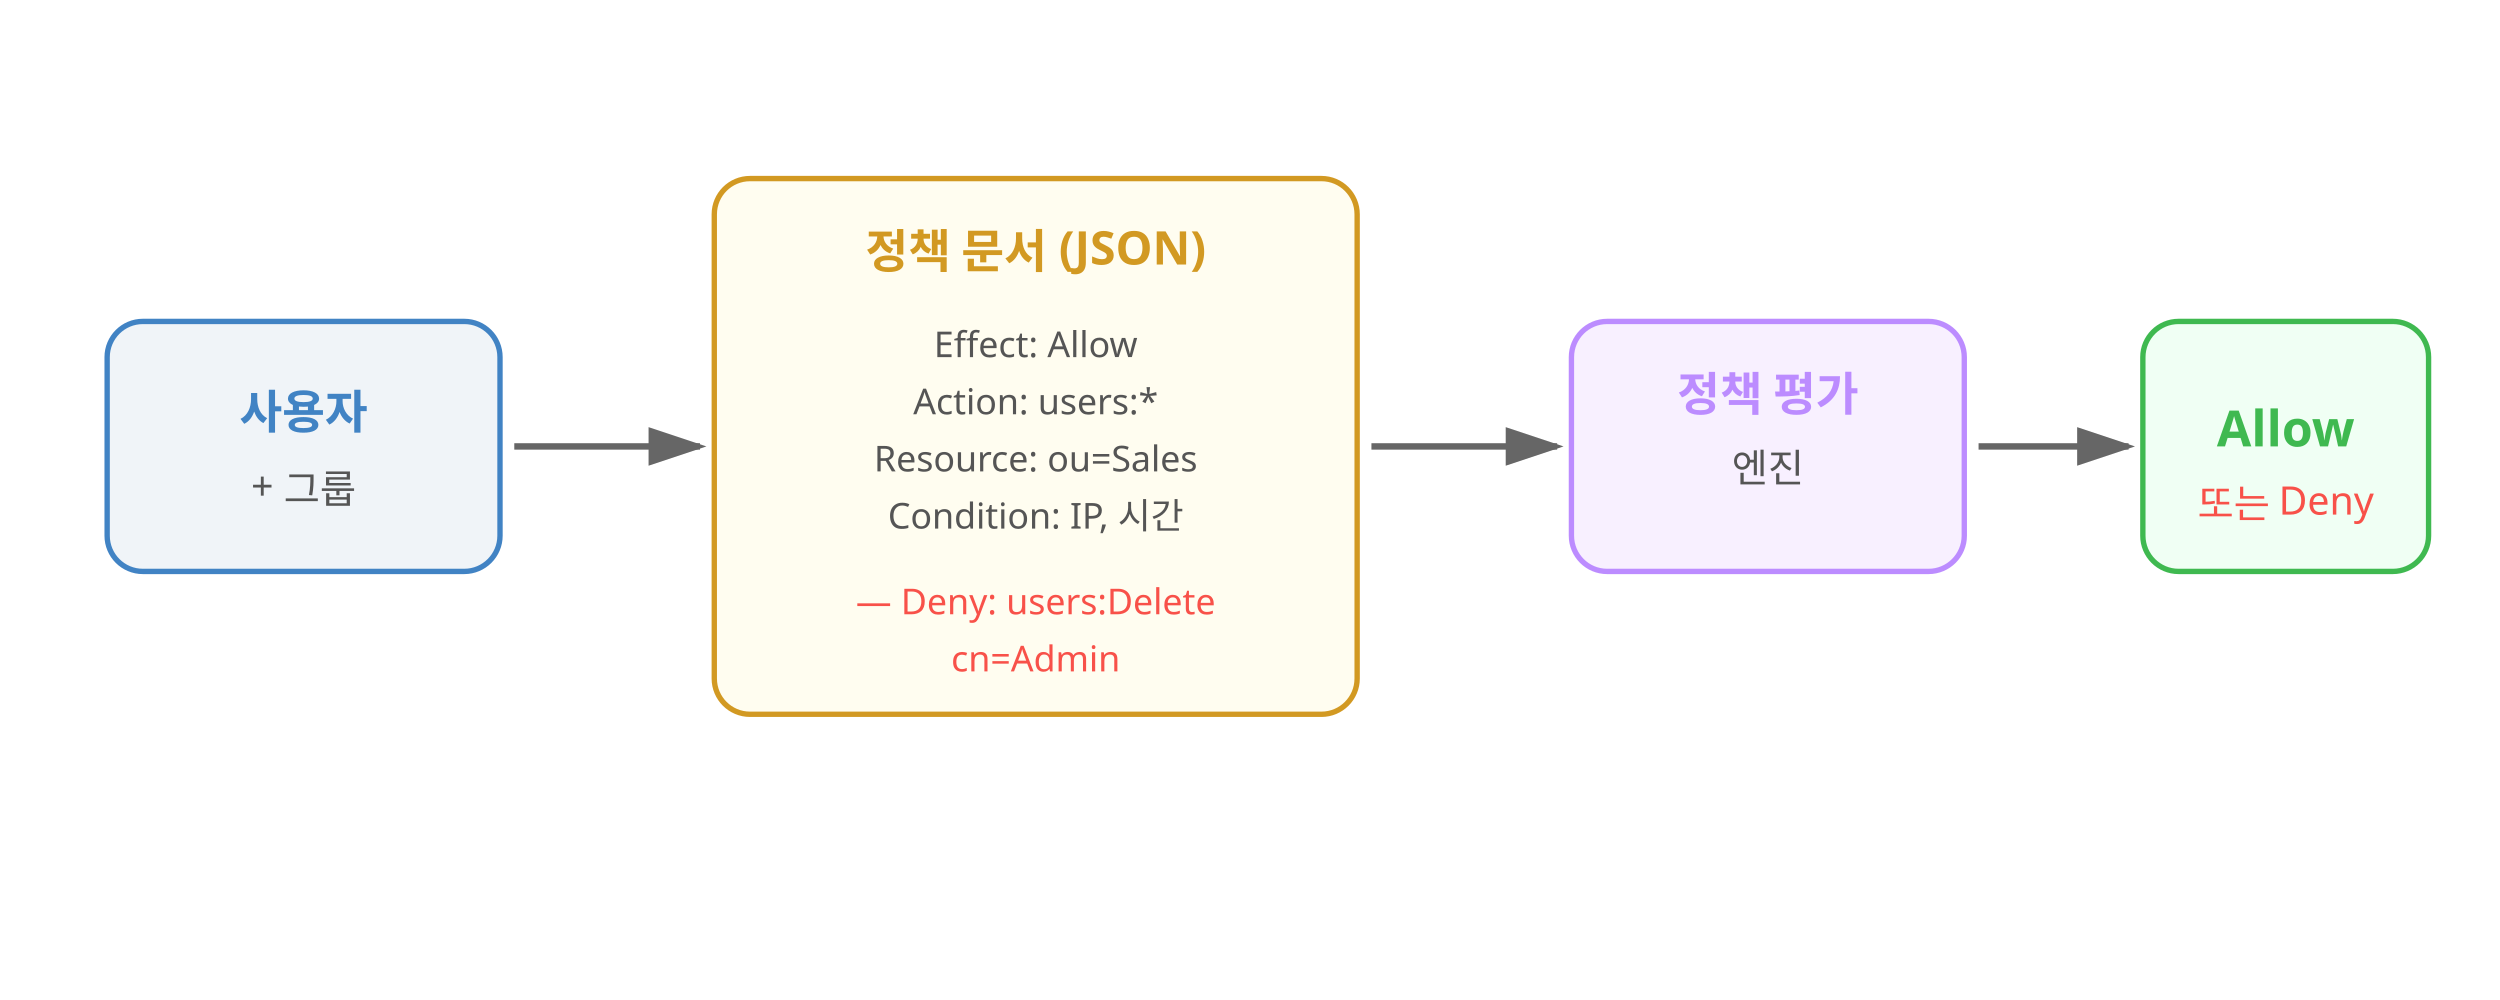
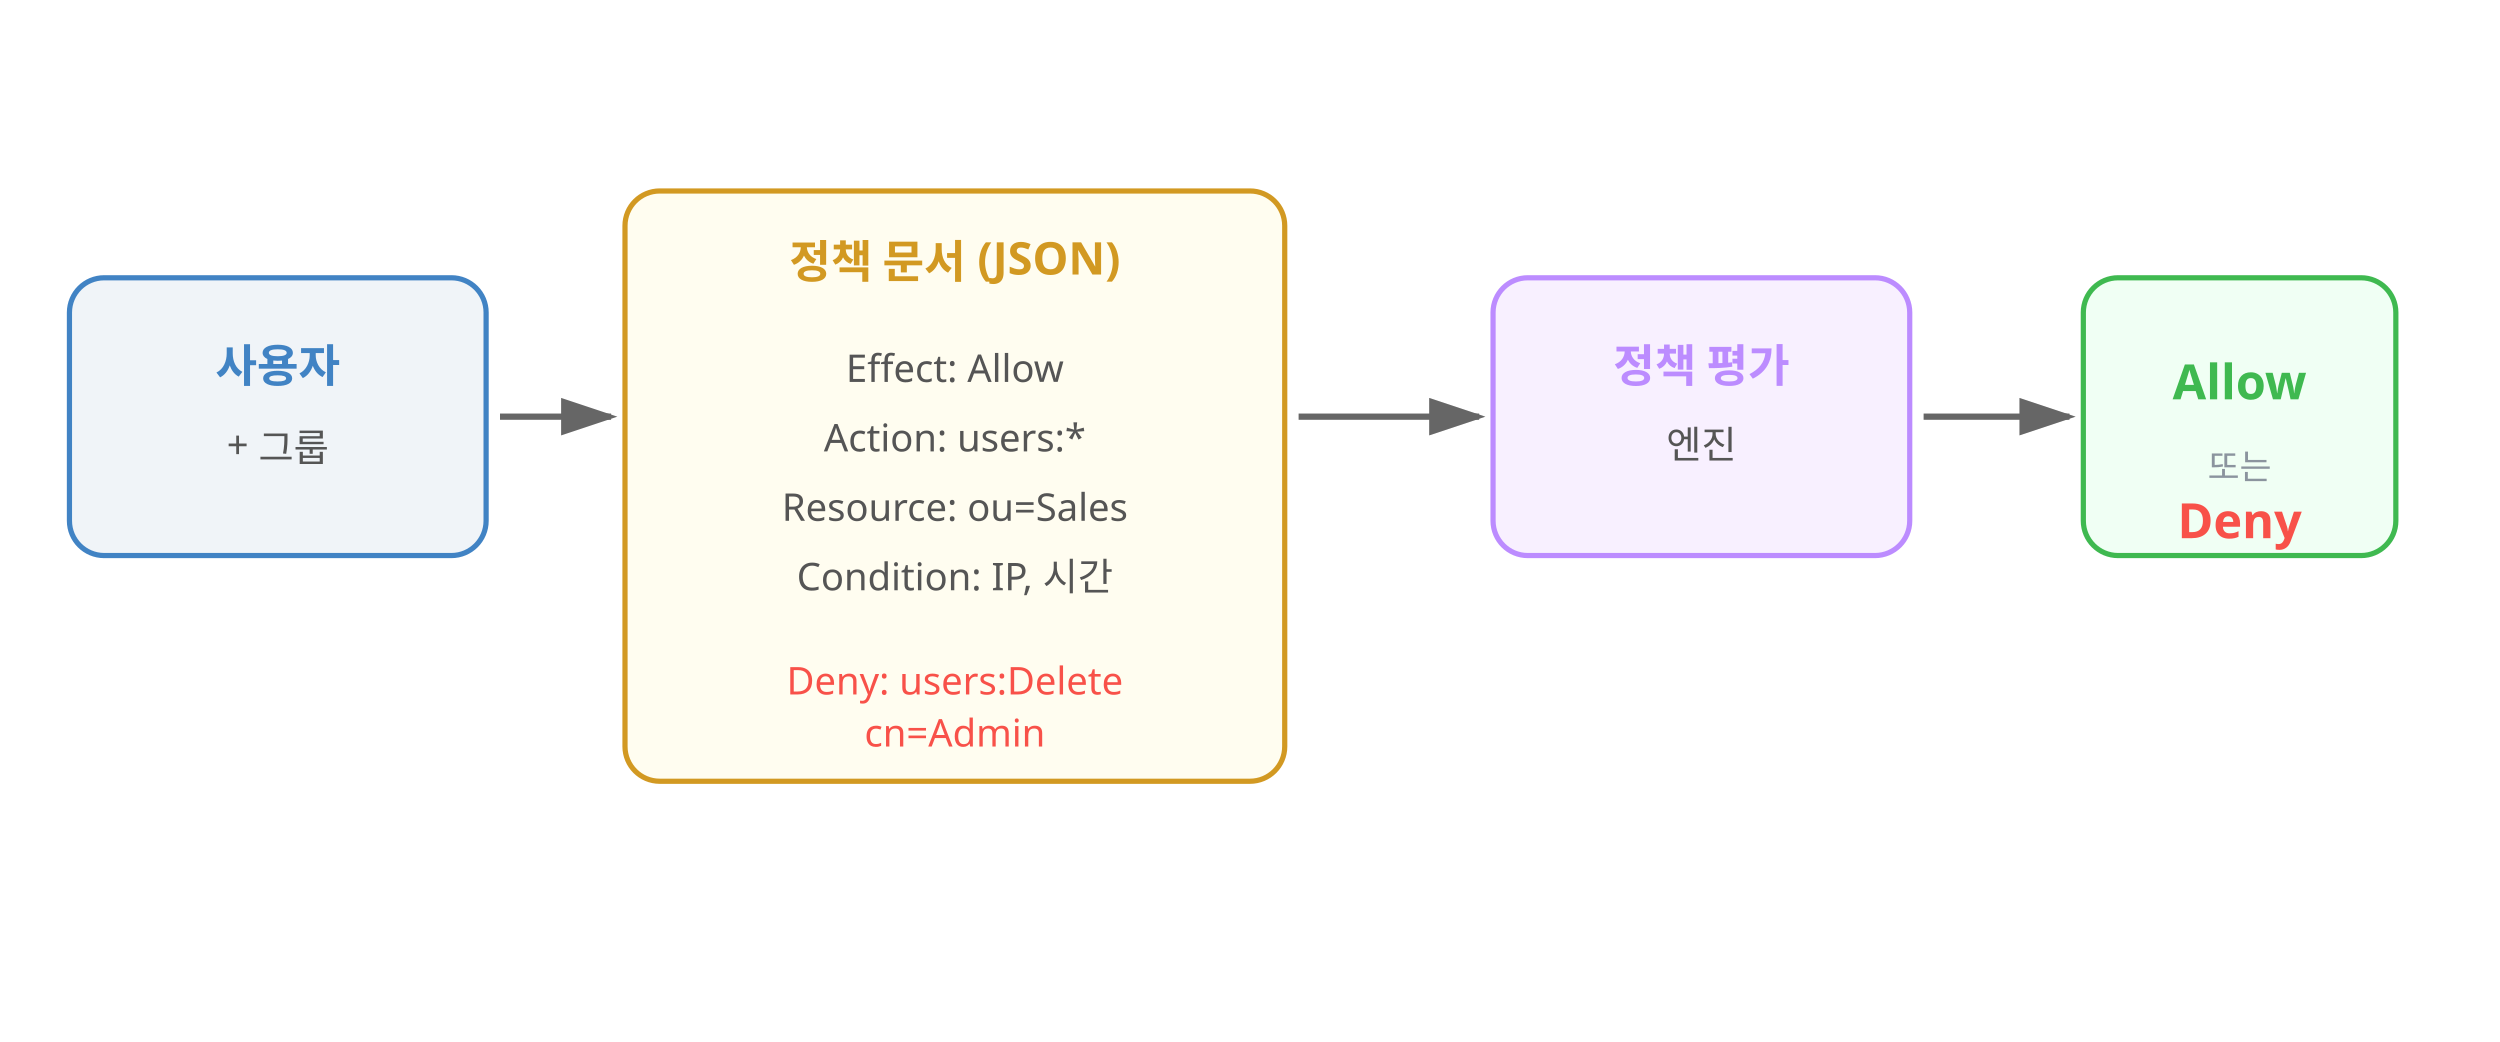
- <svg xmlns="http://www.w3.org/2000/svg" viewBox="0 0 700 280" font-family="'Segoe UI','Noto Sans KR',system-ui,sans-serif">
+ <svg xmlns="http://www.w3.org/2000/svg" viewBox="0 0 720 300" font-family="'Segoe UI','Noto Sans KR',system-ui,sans-serif">
  <defs>
    <marker id="ah" markerWidth="10" markerHeight="10" refX="8" refY="3" orient="auto" markerUnits="strokeWidth">
      <path d="M0,0 L0,6 L9,3 z" fill="#666" />
    </marker>
  </defs>
-   <rect x="30" y="90" width="110" height="70" rx="10" fill="#f0f4f8" stroke="#4183c4" stroke-width="1.5" />
-   <text x="85" y="120" font-size="13" fill="#4183c4" font-weight="bold" text-anchor="middle">사용자</text>
-   <text x="85" y="140" font-size="11" fill="#555" font-weight="normal" text-anchor="middle">+ 그룹</text>
-   <rect x="200" y="50" width="180" height="150" rx="10" fill="#fffdf0" stroke="#d29922" stroke-width="1.5" />
-   <text x="290" y="75" font-size="13" fill="#d29922" font-weight="bold" text-anchor="middle">정책 문서 (JSON)</text>
-   <text x="290" y="100" font-size="10" fill="#555" font-weight="normal" text-anchor="middle">Effect: Allow</text>
-   <text x="290" y="116" font-size="10" fill="#555" font-weight="normal" text-anchor="middle">Action: users:*</text>
-   <text x="290" y="132" font-size="10" fill="#555" font-weight="normal" text-anchor="middle">Resource: ou=Sales</text>
-   <text x="290" y="148" font-size="10" fill="#555" font-weight="normal" text-anchor="middle">Condition: IP, 시간</text>
-   <text x="290" y="172" font-size="10" fill="#f85149" font-weight="normal" text-anchor="middle">— Deny: users:Delete</text>
-   <text x="290" y="188" font-size="10" fill="#f85149" font-weight="normal" text-anchor="middle">  cn=Admin</text>
-   <rect x="440" y="90" width="110" height="70" rx="10" fill="#f8f0ff" stroke="#bc8cff" stroke-width="1.5" />
-   <text x="495" y="115" font-size="13" fill="#bc8cff" font-weight="bold" text-anchor="middle">정책 평가</text>
-   <text x="495" y="135" font-size="11" fill="#555" font-weight="normal" text-anchor="middle">엔진</text>
-   <rect x="600" y="90" width="80" height="70" rx="10" fill="#f0fff4" stroke="#3fb950" stroke-width="1.5" />
-   <text x="640" y="125" font-size="14" fill="#3fb950" font-weight="bold" text-anchor="middle">Allow</text>
-   <text x="640" y="145" font-size="11" fill="#f85149" font-weight="normal" text-anchor="middle">또는 Deny</text>
-   <line x1="144" y1="125" x2="196" y2="125" stroke="#666" stroke-width="1.8" marker-end="url(#ah)" />
-   <line x1="384" y1="125" x2="436" y2="125" stroke="#666" stroke-width="1.8" marker-end="url(#ah)" />
-   <line x1="554" y1="125" x2="596" y2="125" stroke="#666" stroke-width="1.8" marker-end="url(#ah)" />
+   <rect x="20" y="80" width="120" height="80" rx="10" fill="#f0f4f8" stroke="#4183c4" stroke-width="1.5" />
+   <text x="80" y="110" font-size="13" fill="#4183c4" font-weight="bold" text-anchor="middle">사용자</text>
+   <text x="80" y="132" font-size="11" fill="#555" font-weight="normal" text-anchor="middle">+ 그룹</text>
+   <rect x="180" y="55" width="190" height="170" rx="10" fill="#fffdf0" stroke="#d29922" stroke-width="1.5" />
+   <text x="275.0" y="80" font-size="13" fill="#d29922" font-weight="bold" text-anchor="middle">정책 문서 (JSON)</text>
+   <text x="275.0" y="110" font-size="11" fill="#555" font-weight="normal" text-anchor="middle">Effect: Allow</text>
+   <text x="275.0" y="130" font-size="11" fill="#555" font-weight="normal" text-anchor="middle">Action: users:*</text>
+   <text x="275.0" y="150" font-size="11" fill="#555" font-weight="normal" text-anchor="middle">Resource: ou=Sales</text>
+   <text x="275.0" y="170" font-size="11" fill="#555" font-weight="normal" text-anchor="middle">Condition: IP, 시간</text>
+   <text x="275.0" y="200" font-size="11" fill="#f85149" font-weight="normal" text-anchor="middle">Deny: users:Delete</text>
+   <text x="275.0" y="215" font-size="11" fill="#f85149" font-weight="normal" text-anchor="middle">cn=Admin</text>
+   <rect x="430" y="80" width="120" height="80" rx="10" fill="#f8f0ff" stroke="#bc8cff" stroke-width="1.5" />
+   <text x="490" y="110" font-size="13" fill="#bc8cff" font-weight="bold" text-anchor="middle">정책 평가</text>
+   <text x="490" y="132" font-size="11" fill="#555" font-weight="normal" text-anchor="middle">엔진</text>
+   <rect x="600" y="80" width="90" height="80" rx="10" fill="#f0fff4" stroke="#3fb950" stroke-width="1.5" />
+   <text x="645" y="115" font-size="14" fill="#3fb950" font-weight="bold" text-anchor="middle">Allow</text>
+   <text x="645" y="138" font-size="10" fill="#8b949e" font-weight="normal" text-anchor="middle">또는</text>
+   <text x="645" y="155" font-size="14" fill="#f85149" font-weight="bold" text-anchor="middle">Deny</text>
+   <line x1="144" y1="120" x2="176" y2="120" stroke="#666" stroke-width="1.8" marker-end="url(#ah)" />
+   <line x1="374" y1="120" x2="426" y2="120" stroke="#666" stroke-width="1.8" marker-end="url(#ah)" />
+   <line x1="554" y1="120" x2="596" y2="120" stroke="#666" stroke-width="1.8" marker-end="url(#ah)" />
</svg>
